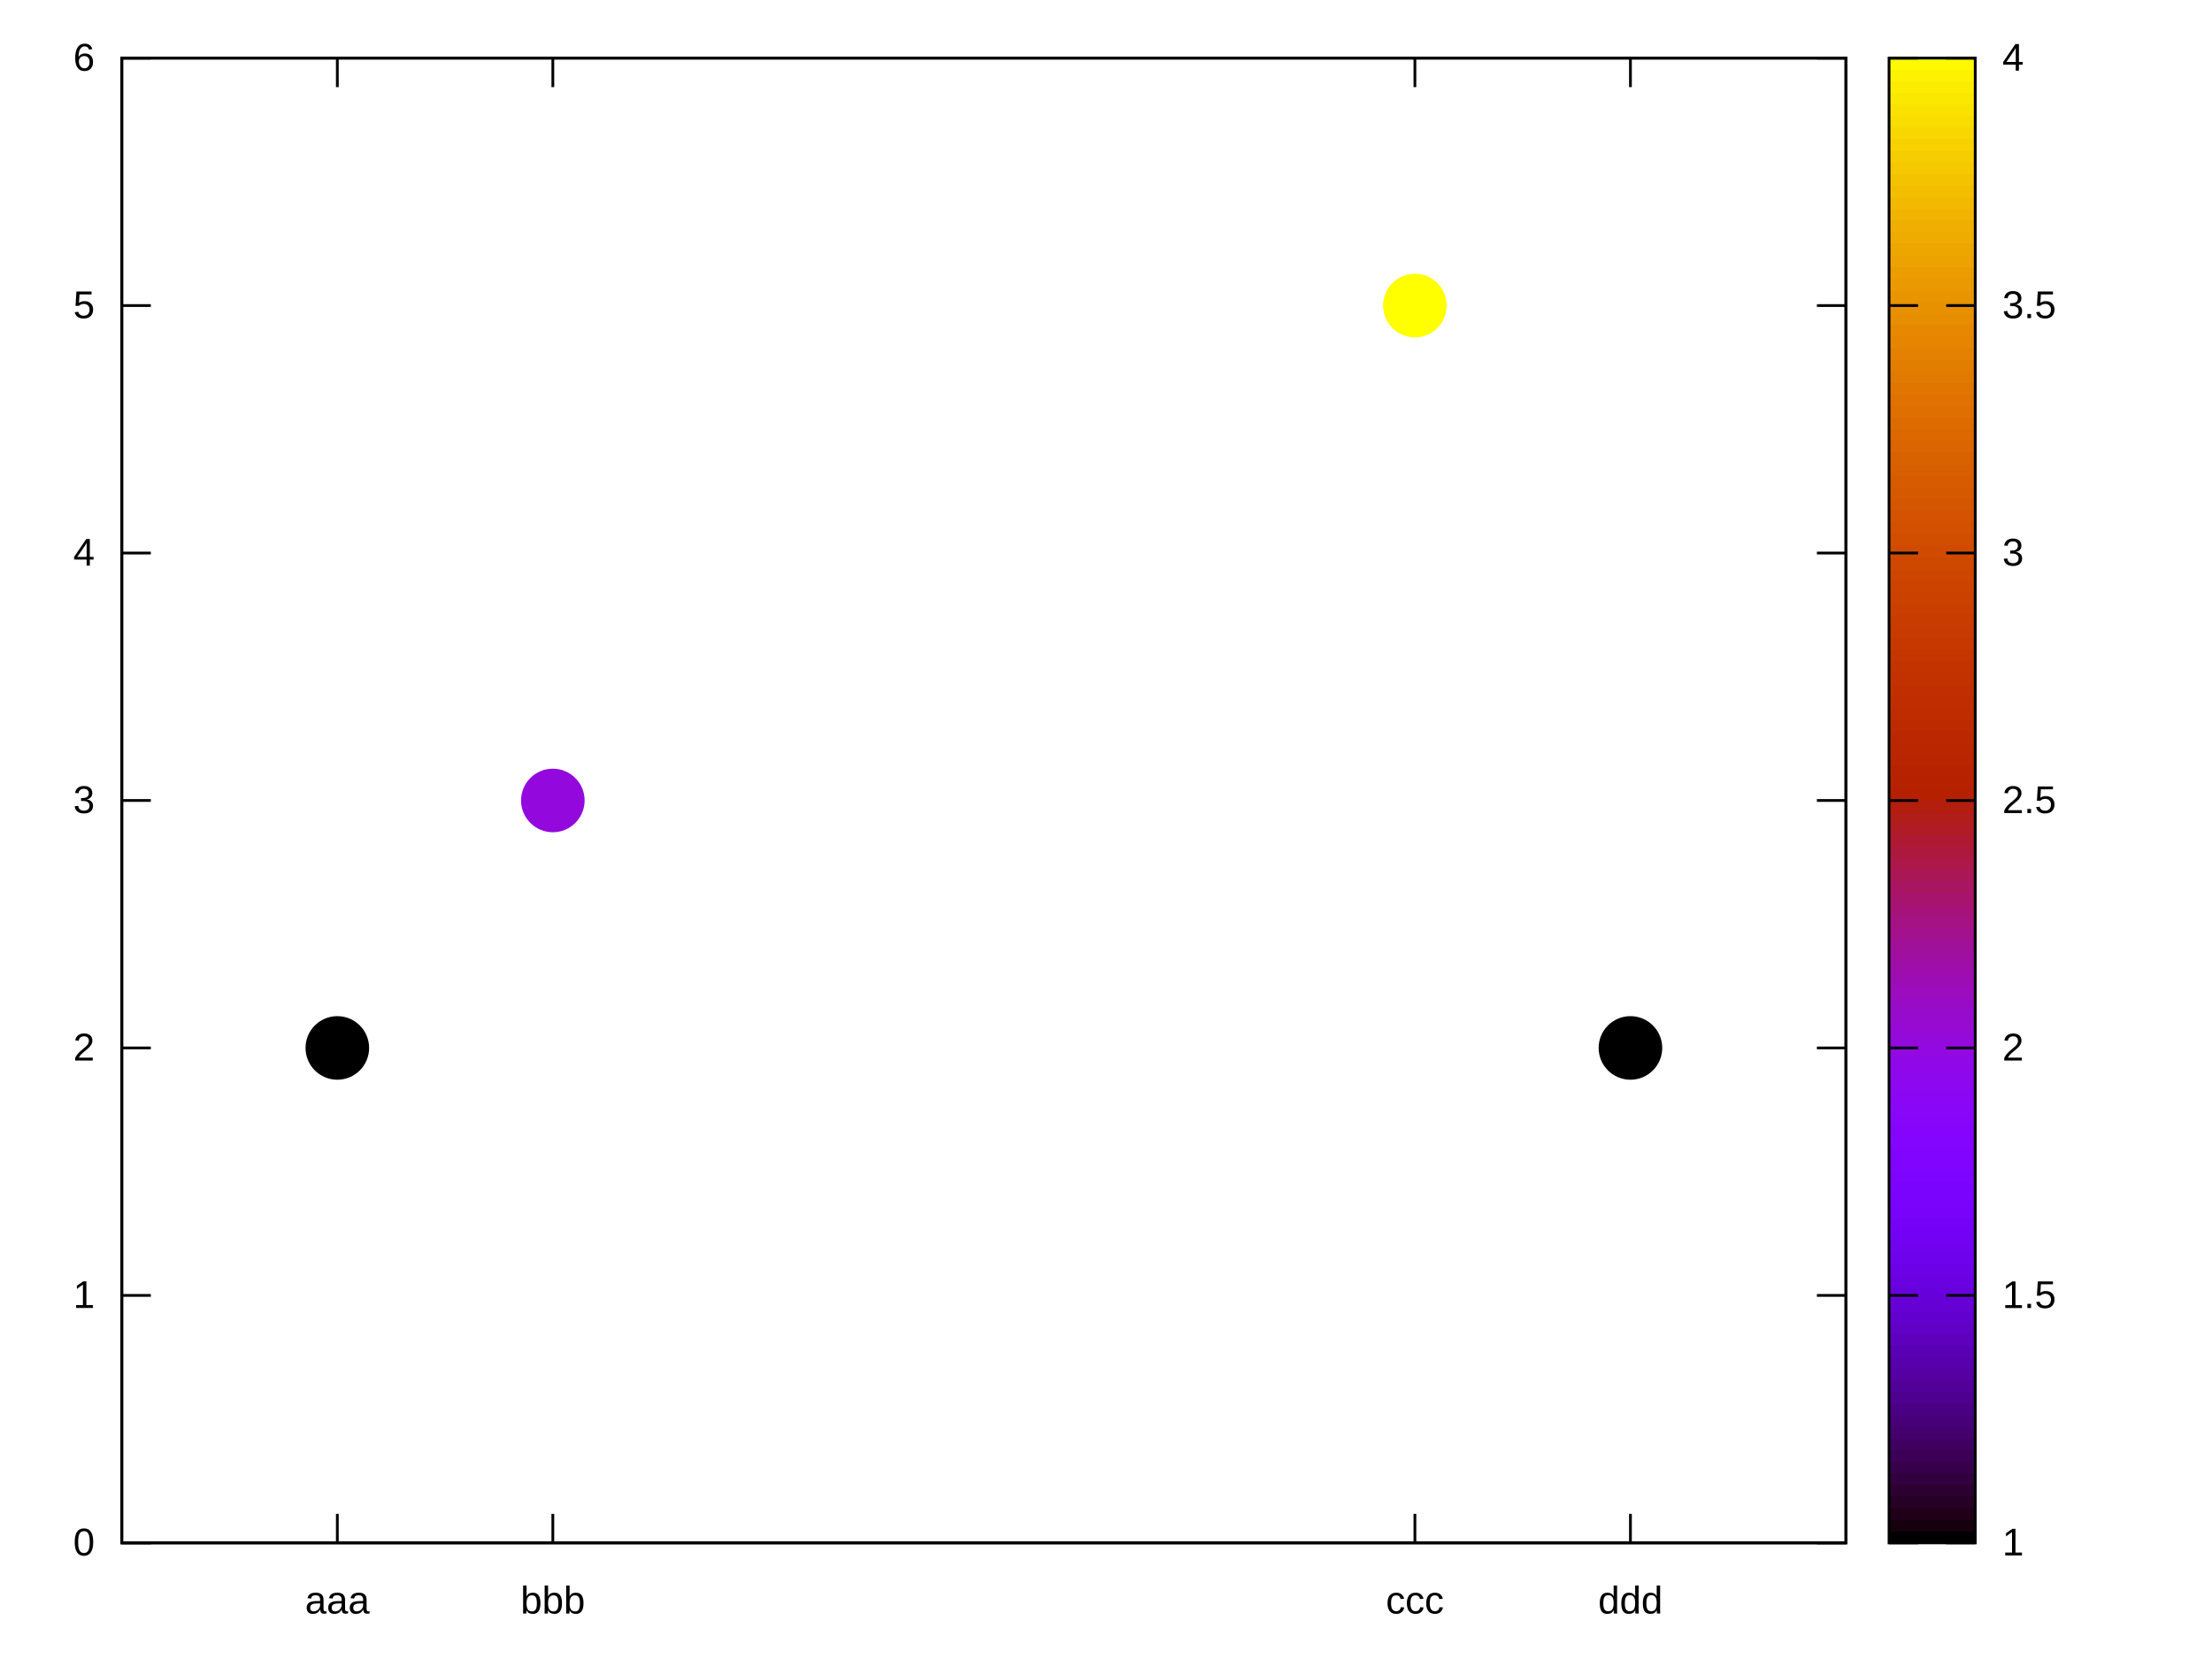
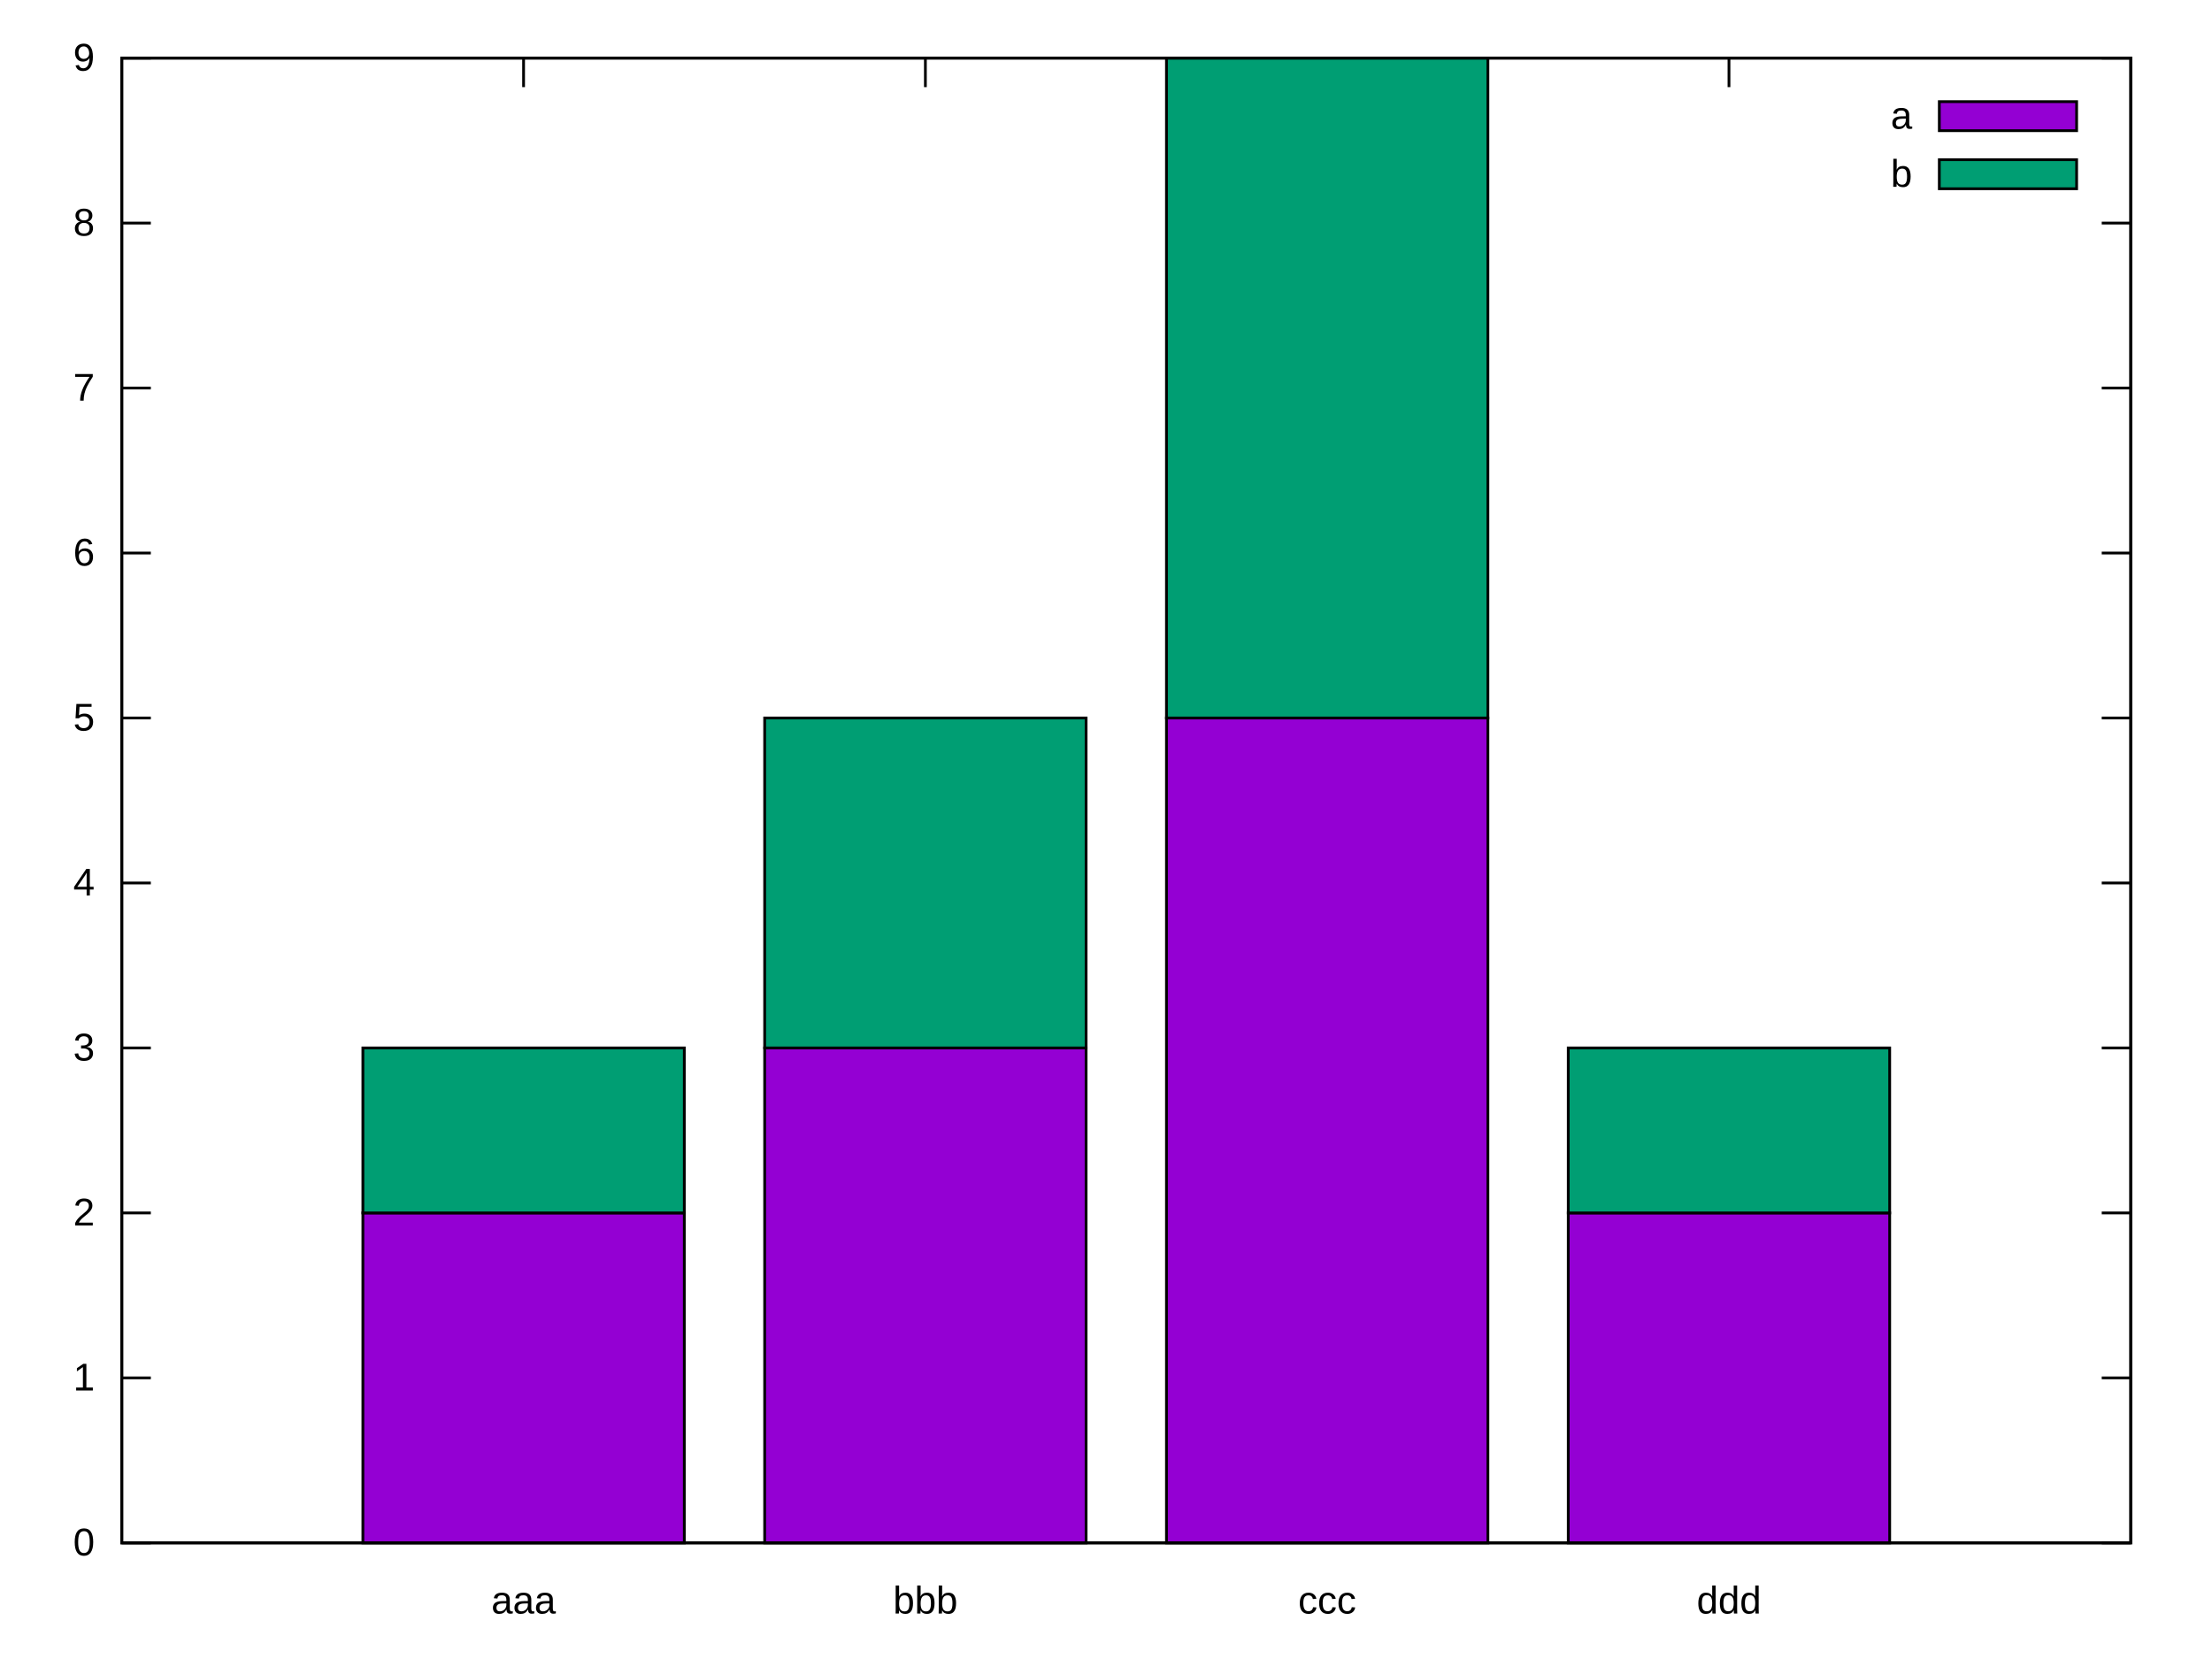
<svg xmlns="http://www.w3.org/2000/svg" xmlns:xlink="http://www.w3.org/1999/xlink" width="800" height="600" viewBox="0 0 800 600">
  <g id="gnuplot_canvas">
    <rect x="0" y="0" width="800" height="600" fill="none" />
    <defs>
      <circle id="gpDot" r="0.5" stroke-width="0.5" stroke="currentColor" />
      <path id="gpPt0" stroke-width="0.190" stroke="currentColor" d="M-1,0 h2 M0,-1 v2" />
      <path id="gpPt1" stroke-width="0.190" stroke="currentColor" d="M-1,-1 L1,1 M1,-1 L-1,1" />
      <path id="gpPt2" stroke-width="0.190" stroke="currentColor" d="M-1,0 L1,0 M0,-1 L0,1 M-1,-1 L1,1 M-1,1 L1,-1" />
      <rect id="gpPt3" stroke-width="0.190" stroke="currentColor" x="-1" y="-1" width="2" height="2" />
      <rect id="gpPt4" stroke-width="0.190" stroke="currentColor" fill="currentColor" x="-1" y="-1" width="2" height="2" />
      <circle id="gpPt5" stroke-width="0.190" stroke="currentColor" cx="0" cy="0" r="1" />
      <use xlink:href="#gpPt5" id="gpPt6" fill="currentColor" stroke="none" />
      <path id="gpPt7" stroke-width="0.190" stroke="currentColor" d="M0,-1.33 L-1.33,0.67 L1.33,0.67 z" />
      <use xlink:href="#gpPt7" id="gpPt8" fill="currentColor" stroke="none" />
      <use xlink:href="#gpPt7" id="gpPt9" stroke="currentColor" transform="rotate(180)" />
      <use xlink:href="#gpPt9" id="gpPt10" fill="currentColor" stroke="none" />
      <use xlink:href="#gpPt3" id="gpPt11" stroke="currentColor" transform="rotate(45)" />
      <use xlink:href="#gpPt11" id="gpPt12" fill="currentColor" stroke="none" />
      <path id="gpPt13" stroke-width="0.190" stroke="currentColor" d="M0,1.330 L1.265,0.411 L0.782,-1.067 L-0.782,-1.076 L-1.265,0.411 z" />
      <use xlink:href="#gpPt13" id="gpPt14" fill="currentColor" stroke="none" />
      <filter id="textbox" filterUnits="objectBoundingBox" x="0" y="0" height="1" width="1">
        <feFlood flood-color="white" flood-opacity="1" result="bgnd" />
        <feComposite in="SourceGraphic" in2="bgnd" operator="atop" />
      </filter>
      <filter id="greybox" filterUnits="objectBoundingBox" x="0" y="0" height="1" width="1">
        <feFlood flood-color="lightgrey" flood-opacity="1" result="grey" />
        <feComposite in="SourceGraphic" in2="grey" operator="atop" />
      </filter>
    </defs>
    <g fill="none" color="white" stroke="currentColor" stroke-width="1.00" stroke-linecap="butt" stroke-linejoin="miter">
</g>
    <g fill="none" color="black" stroke="currentColor" stroke-width="1.00" stroke-linecap="butt" stroke-linejoin="miter">
-       <path stroke="black" d="M44.05,558.00 L54.55,558.00 M667.61,558.00 L657.11,558.00  " />
+       <path stroke="black" d="M44.05,558.00 L54.55,558.00 M770.62,558.00 L760.12,558.00  " />
      <g transform="translate(34.26,562.55)" stroke="none" fill="black" font-family="Arial" font-size="14.00" text-anchor="end">
        <text> 0</text>
      </g>
    </g>
    <g fill="none" color="black" stroke="currentColor" stroke-width="1.00" stroke-linecap="butt" stroke-linejoin="miter">
-       <path stroke="black" d="M44.05,468.50 L54.55,468.50 M667.61,468.50 L657.11,468.50  " />
-       <g transform="translate(34.26,473.05)" stroke="none" fill="black" font-family="Arial" font-size="14.00" text-anchor="end">
+       <path stroke="black" d="M44.05,498.33 L54.55,498.33 M770.62,498.33 L760.12,498.33  " />
+       <g transform="translate(34.26,502.88)" stroke="none" fill="black" font-family="Arial" font-size="14.00" text-anchor="end">
        <text> 1</text>
      </g>
    </g>
    <g fill="none" color="black" stroke="currentColor" stroke-width="1.00" stroke-linecap="butt" stroke-linejoin="miter">
-       <path stroke="black" d="M44.05,379.00 L54.55,379.00 M667.61,379.00 L657.11,379.00  " />
+       <path stroke="black" d="M44.05,438.67 L54.55,438.67 M770.62,438.67 L760.12,438.67  " />
+       <g transform="translate(34.26,443.22)" stroke="none" fill="black" font-family="Arial" font-size="14.00" text-anchor="end">
+         <text> 2</text>
+       </g>
+     </g>
+     <g fill="none" color="black" stroke="currentColor" stroke-width="1.00" stroke-linecap="butt" stroke-linejoin="miter">
+       <path stroke="black" d="M44.05,379.00 L54.55,379.00 M770.62,379.00 L760.12,379.00  " />
      <g transform="translate(34.26,383.55)" stroke="none" fill="black" font-family="Arial" font-size="14.00" text-anchor="end">
-         <text> 2</text>
-       </g>
-     </g>
-     <g fill="none" color="black" stroke="currentColor" stroke-width="1.00" stroke-linecap="butt" stroke-linejoin="miter">
-       <path stroke="black" d="M44.05,289.50 L54.55,289.50 M667.61,289.50 L657.11,289.50  " />
-       <g transform="translate(34.26,294.05)" stroke="none" fill="black" font-family="Arial" font-size="14.00" text-anchor="end">
        <text> 3</text>
      </g>
    </g>
    <g fill="none" color="black" stroke="currentColor" stroke-width="1.00" stroke-linecap="butt" stroke-linejoin="miter">
-       <path stroke="black" d="M44.05,200.01 L54.55,200.01 M667.61,200.01 L657.11,200.01  " />
+       <path stroke="black" d="M44.05,319.34 L54.55,319.34 M770.62,319.34 L760.12,319.34  " />
+       <g transform="translate(34.26,323.89)" stroke="none" fill="black" font-family="Arial" font-size="14.00" text-anchor="end">
+         <text> 4</text>
+       </g>
+     </g>
+     <g fill="none" color="black" stroke="currentColor" stroke-width="1.00" stroke-linecap="butt" stroke-linejoin="miter">
+       <path stroke="black" d="M44.05,259.67 L54.55,259.67 M770.62,259.67 L760.12,259.67  " />
+       <g transform="translate(34.26,264.22)" stroke="none" fill="black" font-family="Arial" font-size="14.00" text-anchor="end">
+         <text> 5</text>
+       </g>
+     </g>
+     <g fill="none" color="black" stroke="currentColor" stroke-width="1.00" stroke-linecap="butt" stroke-linejoin="miter">
+       <path stroke="black" d="M44.05,200.01 L54.55,200.01 M770.62,200.01 L760.12,200.01  " />
      <g transform="translate(34.26,204.56)" stroke="none" fill="black" font-family="Arial" font-size="14.00" text-anchor="end">
-         <text> 4</text>
-       </g>
-     </g>
-     <g fill="none" color="black" stroke="currentColor" stroke-width="1.00" stroke-linecap="butt" stroke-linejoin="miter">
-       <path stroke="black" d="M44.05,110.51 L54.55,110.51 M667.61,110.51 L657.11,110.51  " />
-       <g transform="translate(34.26,115.06)" stroke="none" fill="black" font-family="Arial" font-size="14.00" text-anchor="end">
-         <text> 5</text>
-       </g>
-     </g>
-     <g fill="none" color="black" stroke="currentColor" stroke-width="1.00" stroke-linecap="butt" stroke-linejoin="miter">
-       <path stroke="black" d="M44.05,21.01 L54.55,21.01 M667.61,21.01 L657.11,21.01  " />
+         <text> 6</text>
+       </g>
+     </g>
+     <g fill="none" color="black" stroke="currentColor" stroke-width="1.00" stroke-linecap="butt" stroke-linejoin="miter">
+       <path stroke="black" d="M44.05,140.34 L54.55,140.34 M770.62,140.34 L760.12,140.34  " />
+       <g transform="translate(34.26,144.89)" stroke="none" fill="black" font-family="Arial" font-size="14.00" text-anchor="end">
+         <text> 7</text>
+       </g>
+     </g>
+     <g fill="none" color="black" stroke="currentColor" stroke-width="1.00" stroke-linecap="butt" stroke-linejoin="miter">
+       <path stroke="black" d="M44.05,80.68 L54.55,80.68 M770.62,80.68 L760.12,80.68  " />
+       <g transform="translate(34.26,85.23)" stroke="none" fill="black" font-family="Arial" font-size="14.00" text-anchor="end">
+         <text> 8</text>
+       </g>
+     </g>
+     <g fill="none" color="black" stroke="currentColor" stroke-width="1.00" stroke-linecap="butt" stroke-linejoin="miter">
+       <path stroke="black" d="M44.05,21.01 L54.55,21.01 M770.62,21.01 L760.12,21.01  " />
      <g transform="translate(34.26,25.56)" stroke="none" fill="black" font-family="Arial" font-size="14.00" text-anchor="end">
-         <text> 6</text>
-       </g>
-     </g>
-     <g fill="none" color="black" stroke="currentColor" stroke-width="1.00" stroke-linecap="butt" stroke-linejoin="miter">
-       <path stroke="black" d="M122.00,558.00 L122.00,547.50 M122.00,21.01 L122.00,31.51  " />
-       <g transform="translate(122.00,583.55)" stroke="none" fill="black" font-family="Arial" font-size="14.00" text-anchor="middle">
+         <text> 9</text>
+       </g>
+     </g>
+     <g fill="none" color="black" stroke="currentColor" stroke-width="1.00" stroke-linecap="butt" stroke-linejoin="miter">
+       <path stroke="black" d="M189.36,558.00 L189.36,547.50 M189.36,21.01 L189.36,31.51  " />
+       <g transform="translate(189.36,583.55)" stroke="none" fill="black" font-family="Arial" font-size="14.00" text-anchor="middle">
        <text>aaa</text>
      </g>
    </g>
    <g fill="none" color="black" stroke="currentColor" stroke-width="1.00" stroke-linecap="butt" stroke-linejoin="miter">
-       <path stroke="black" d="M199.94,558.00 L199.94,547.50 M199.94,21.01 L199.94,31.51  " />
-       <g transform="translate(199.94,583.55)" stroke="none" fill="black" font-family="Arial" font-size="14.00" text-anchor="middle">
+       <path stroke="black" d="M334.68,558.00 L334.68,547.50 M334.68,21.01 L334.68,31.51  " />
+       <g transform="translate(334.68,583.55)" stroke="none" fill="black" font-family="Arial" font-size="14.00" text-anchor="middle">
        <text>bbb</text>
      </g>
    </g>
    <g fill="none" color="black" stroke="currentColor" stroke-width="1.00" stroke-linecap="butt" stroke-linejoin="miter">
-       <path stroke="black" d="M511.72,558.00 L511.72,547.50 M511.72,21.01 L511.72,31.51  " />
-       <g transform="translate(511.72,583.55)" stroke="none" fill="black" font-family="Arial" font-size="14.00" text-anchor="middle">
+       <path stroke="black" d="M479.99,558.00 L479.99,547.50 M479.99,21.01 L479.99,31.51  " />
+       <g transform="translate(479.99,583.55)" stroke="none" fill="black" font-family="Arial" font-size="14.00" text-anchor="middle">
        <text>ccc</text>
      </g>
    </g>
    <g fill="none" color="black" stroke="currentColor" stroke-width="1.00" stroke-linecap="butt" stroke-linejoin="miter">
-       <path stroke="black" d="M589.67,558.00 L589.67,547.50 M589.67,21.01 L589.67,31.51  " />
-       <g transform="translate(589.67,583.55)" stroke="none" fill="black" font-family="Arial" font-size="14.00" text-anchor="middle">
+       <path stroke="black" d="M625.31,558.00 L625.31,547.50 M625.31,21.01 L625.31,31.51  " />
+       <g transform="translate(625.31,583.55)" stroke="none" fill="black" font-family="Arial" font-size="14.00" text-anchor="middle">
        <text>ddd</text>
      </g>
    </g>
    <g fill="none" color="black" stroke="currentColor" stroke-width="1.00" stroke-linecap="butt" stroke-linejoin="miter">
</g>
    <g fill="none" color="black" stroke="currentColor" stroke-width="1.00" stroke-linecap="butt" stroke-linejoin="miter">
-       <path stroke="black" d="M44.05,21.01 L44.05,558.00 L667.61,558.00 L667.61,21.01 L44.05,21.01 Z  " />
+       <path stroke="black" d="M44.05,21.01 L44.05,558.00 L770.62,558.00 L770.62,21.01 L44.05,21.01 Z  " />
    </g>
    <g fill="none" color="black" stroke="currentColor" stroke-width="1.00" stroke-linecap="butt" stroke-linejoin="miter">
</g>
    <g id="gnuplot_plot_1">
      <g fill="none" color="black" stroke="currentColor" stroke-width="1.00" stroke-linecap="butt" stroke-linejoin="miter">
-         <use xlink:href="#gpPt6" transform="translate(122.00,379.00) scale(10.50)" color="rgb(  0,   0,   0)" />
-         <use xlink:href="#gpPt6" transform="translate(199.94,289.50) scale(10.50)" color="rgb(147,   9, 221)" />
-         <use xlink:href="#gpPt6" transform="translate(511.72,110.51) scale(10.50)" color="rgb(255, 255,   0)" />
-         <use xlink:href="#gpPt6" transform="translate(589.67,379.00) scale(10.50)" color="rgb(  0,   0,   0)" />
-       </g>
-     </g>
-     <g fill="none" color="white" stroke="rgb(  0,   0,   0)" stroke-width="2.00" stroke-linecap="butt" stroke-linejoin="miter">
+         <g transform="translate(691.59,46.56)" stroke="none" fill="black" font-family="Arial" font-size="14.00" text-anchor="end">
+           <text>a</text>
+         </g>
+       </g>
+       <g fill="none" color="black" stroke="currentColor" stroke-width="1.00" stroke-linecap="butt" stroke-linejoin="miter">
+         <g stroke="none" shape-rendering="crispEdges">
+           <polygon fill="rgb(148,   0, 211)" points="701.38,47.26 751.04,47.26 751.04,36.76 701.38,36.76 " />
+         </g>
+         <path stroke="black" d="M701.38,47.26 L751.04,47.26 L751.04,36.76 L701.38,36.76 L701.38,47.26 Z  " />
+       </g>
+       <g fill="none" color="black" stroke="currentColor" stroke-width="1.00" stroke-linecap="butt" stroke-linejoin="miter">
+         <g stroke="none" shape-rendering="crispEdges">
+           <polygon fill="rgb(148,   0, 211)" points="131.24,558.00 247.50,558.00 247.50,438.66 131.24,438.66 " />
+         </g>
+         <path stroke="black" d="M131.24,558.00 L131.24,438.67 L247.49,438.67 L247.49,558.00 L131.24,558.00 Z  " />
+       </g>
+       <g fill="none" color="black" stroke="currentColor" stroke-width="1.00" stroke-linecap="butt" stroke-linejoin="miter">
+         <g stroke="none" shape-rendering="crispEdges">
+           <polygon fill="rgb(148,   0, 211)" points="276.55,558.00 392.81,558.00 392.81,378.99 276.55,378.99 " />
+         </g>
+         <path stroke="black" d="M276.55,558.00 L276.55,379.00 L392.80,379.00 L392.80,558.00 L276.55,558.00 Z  " />
+       </g>
+       <g fill="none" color="black" stroke="currentColor" stroke-width="1.00" stroke-linecap="butt" stroke-linejoin="miter">
+         <g stroke="none" shape-rendering="crispEdges">
+           <polygon fill="rgb(148,   0, 211)" points="421.87,558.00 538.13,558.00 538.13,259.66 421.87,259.66 " />
+         </g>
+         <path stroke="black" d="M421.87,558.00 L421.87,259.67 L538.12,259.67 L538.12,558.00 L421.87,558.00 Z  " />
+       </g>
+       <g fill="none" color="black" stroke="currentColor" stroke-width="1.00" stroke-linecap="butt" stroke-linejoin="miter">
+         <g stroke="none" shape-rendering="crispEdges">
+           <polygon fill="rgb(148,   0, 211)" points="567.18,558.00 683.44,558.00 683.44,438.66 567.18,438.66 " />
+         </g>
+         <path stroke="black" d="M567.18,558.00 L567.18,438.67 L683.43,438.67 L683.43,558.00 L567.18,558.00 Z  " />
+       </g>
+       <g fill="none" color="black" stroke="currentColor" stroke-width="1.00" stroke-linecap="butt" stroke-linejoin="miter">
+ </g>
+     </g>
+     <g id="gnuplot_plot_2">
+       <g fill="none" color="black" stroke="currentColor" stroke-width="1.00" stroke-linecap="butt" stroke-linejoin="miter">
+         <g transform="translate(691.59,67.56)" stroke="none" fill="black" font-family="Arial" font-size="14.00" text-anchor="end">
+           <text>b</text>
+         </g>
+       </g>
+       <g fill="none" color="black" stroke="currentColor" stroke-width="1.00" stroke-linecap="butt" stroke-linejoin="miter">
+         <g stroke="none" shape-rendering="crispEdges">
+           <polygon fill="rgb(  0, 158, 115)" points="701.38,68.26 751.04,68.26 751.04,57.76 701.38,57.76 " />
+         </g>
+         <path stroke="black" d="M701.38,68.26 L751.04,68.26 L751.04,57.76 L701.38,57.76 L701.38,68.26 Z  " />
+       </g>
+       <g fill="none" color="black" stroke="currentColor" stroke-width="1.00" stroke-linecap="butt" stroke-linejoin="miter">
+         <g stroke="none" shape-rendering="crispEdges">
+           <polygon fill="rgb(  0, 158, 115)" points="131.24,438.67 247.50,438.67 247.50,378.99 131.24,378.99 " />
+         </g>
+         <path stroke="black" d="M131.24,438.67 L131.24,379.00 L247.49,379.00 L247.49,438.67 L131.24,438.67 Z  " />
+       </g>
+       <g fill="none" color="black" stroke="currentColor" stroke-width="1.00" stroke-linecap="butt" stroke-linejoin="miter">
+         <g stroke="none" shape-rendering="crispEdges">
+           <polygon fill="rgb(  0, 158, 115)" points="276.55,379.00 392.81,379.00 392.81,259.66 276.55,259.66 " />
+         </g>
+         <path stroke="black" d="M276.55,379.00 L276.55,259.67 L392.80,259.67 L392.80,379.00 L276.55,379.00 Z  " />
+       </g>
+       <g fill="none" color="black" stroke="currentColor" stroke-width="1.00" stroke-linecap="butt" stroke-linejoin="miter">
+         <g stroke="none" shape-rendering="crispEdges">
+           <polygon fill="rgb(  0, 158, 115)" points="421.87,259.67 538.13,259.67 538.13,21.00 421.87,21.00 " />
+         </g>
+         <path stroke="black" d="M421.87,259.67 L421.87,21.01 L538.12,21.01 L538.12,259.67 L421.87,259.67 Z  " />
+       </g>
+       <g fill="none" color="black" stroke="currentColor" stroke-width="1.00" stroke-linecap="butt" stroke-linejoin="miter">
+         <g stroke="none" shape-rendering="crispEdges">
+           <polygon fill="rgb(  0, 158, 115)" points="567.18,438.67 683.44,438.67 683.44,378.99 567.18,378.99 " />
+         </g>
+         <path stroke="black" d="M567.18,438.67 L567.18,379.00 L683.43,379.00 L683.43,438.67 L567.18,438.67 Z  " />
+       </g>
+       <g fill="none" color="black" stroke="currentColor" stroke-width="1.00" stroke-linecap="butt" stroke-linejoin="miter">
+ </g>
+     </g>
+     <g fill="none" color="white" stroke="rgb(  0, 158, 115)" stroke-width="2.00" stroke-linecap="butt" stroke-linejoin="miter">
</g>
    <g fill="none" color="black" stroke="currentColor" stroke-width="2.00" stroke-linecap="butt" stroke-linejoin="miter">
</g>
    <g fill="none" color="black" stroke="black" stroke-width="1.00" stroke-linecap="butt" stroke-linejoin="miter">
</g>
    <g fill="none" color="black" stroke="currentColor" stroke-width="1.00" stroke-linecap="butt" stroke-linejoin="miter">
-       <path stroke="black" d="M44.05,21.01 L44.05,558.00 L667.61,558.00 L667.61,21.01 L44.05,21.01 Z  " />
-       <g stroke="none" shape-rendering="crispEdges">
-         <polygon fill="rgb(  1,   0,   0)" points="683.20,558.00 714.37,558.00 714.37,553.80 683.20,553.80 " />
-         <polygon fill="rgb( 23,   0,  13)" points="683.20,553.81 714.37,553.81 714.37,549.60 683.20,549.60 " />
-         <polygon fill="rgb( 32,   0,  25)" points="683.20,549.61 714.37,549.61 714.37,545.41 683.20,545.41 " />
-         <polygon fill="rgb( 39,   0,  37)" points="683.20,545.42 714.37,545.42 714.37,541.21 683.20,541.21 " />
-         <polygon fill="rgb( 45,   0,  50)" points="683.20,541.22 714.37,541.22 714.37,537.02 683.20,537.02 " />
-         <polygon fill="rgb( 50,   0,  62)" points="683.20,537.03 714.37,537.03 714.37,532.82 683.20,532.82 " />
-         <polygon fill="rgb( 55,   0,  74)" points="683.20,532.83 714.37,532.83 714.37,528.63 683.20,528.63 " />
-         <polygon fill="rgb( 60,   0,  86)" points="683.20,528.64 714.37,528.64 714.37,524.43 683.20,524.43 " />
-         <polygon fill="rgb( 64,   0,  98)" points="683.20,524.44 714.37,524.44 714.37,520.24 683.20,520.24 " />
-         <polygon fill="rgb( 68,   0, 109)" points="683.20,520.25 714.37,520.25 714.37,516.04 683.20,516.04 " />
-         <polygon fill="rgb( 71,   0, 120)" points="683.20,516.05 714.37,516.05 714.37,511.85 683.20,511.85 " />
-         <polygon fill="rgb( 75,   0, 131)" points="683.20,511.86 714.37,511.86 714.37,507.65 683.20,507.65 " />
-         <polygon fill="rgb( 78,   0, 142)" points="683.20,507.66 714.37,507.66 714.37,503.46 683.20,503.46 " />
-         <polygon fill="rgb( 81,   0, 152)" points="683.20,503.47 714.37,503.47 714.37,499.26 683.20,499.26 " />
-         <polygon fill="rgb( 84,   0, 162)" points="683.20,499.27 714.37,499.27 714.37,495.07 683.20,495.07 " />
-         <polygon fill="rgb( 87,   0, 171)" points="683.20,495.08 714.37,495.08 714.37,490.87 683.20,490.87 " />
-         <polygon fill="rgb( 90,   0, 180)" points="683.20,490.88 714.37,490.88 714.37,486.68 683.20,486.68 " />
-         <polygon fill="rgb( 93,   1, 189)" points="683.20,486.69 714.37,486.69 714.37,482.48 683.20,482.48 " />
-         <polygon fill="rgb( 96,   1, 197)" points="683.20,482.49 714.37,482.49 714.37,478.29 683.20,478.29 " />
-         <polygon fill="rgb( 98,   1, 205)" points="683.20,478.30 714.37,478.30 714.37,474.09 683.20,474.09 " />
-         <polygon fill="rgb(101,   1, 212)" points="683.20,474.10 714.37,474.10 714.37,469.90 683.20,469.90 " />
-         <polygon fill="rgb(103,   1, 219)" points="683.20,469.91 714.37,469.91 714.37,465.70 683.20,465.70 " />
-         <polygon fill="rgb(106,   1, 225)" points="683.20,465.71 714.37,465.71 714.37,461.50 683.20,461.50 " />
-         <polygon fill="rgb(108,   1, 231)" points="683.20,461.51 714.37,461.51 714.37,457.31 683.20,457.31 " />
-         <polygon fill="rgb(110,   2, 236)" points="683.20,457.32 714.37,457.32 714.37,453.11 683.20,453.11 " />
-         <polygon fill="rgb(113,   2, 240)" points="683.20,453.12 714.37,453.12 714.37,448.92 683.20,448.92 " />
-         <polygon fill="rgb(115,   2, 244)" points="683.20,448.93 714.37,448.93 714.37,444.72 683.20,444.72 " />
-         <polygon fill="rgb(117,   2, 247)" points="683.20,444.73 714.37,444.73 714.37,440.53 683.20,440.53 " />
-         <polygon fill="rgb(119,   3, 250)" points="683.20,440.54 714.37,440.54 714.37,436.33 683.20,436.33 " />
-         <polygon fill="rgb(121,   3, 252)" points="683.20,436.34 714.37,436.34 714.37,432.14 683.20,432.14 " />
-         <polygon fill="rgb(123,   3, 254)" points="683.20,432.15 714.37,432.15 714.37,427.94 683.20,427.94 " />
-         <polygon fill="rgb(125,   4, 255)" points="683.20,427.95 714.37,427.95 714.37,423.75 683.20,423.75 " />
-         <polygon fill="rgb(128,   4, 255)" points="683.20,423.76 714.37,423.76 714.37,419.55 683.20,419.55 " />
-         <polygon fill="rgb(129,   4, 255)" points="683.20,419.56 714.37,419.56 714.37,415.36 683.20,415.36 " />
-         <polygon fill="rgb(131,   5, 254)" points="683.20,415.37 714.37,415.37 714.37,411.16 683.20,411.16 " />
-         <polygon fill="rgb(133,   5, 252)" points="683.20,411.17 714.37,411.17 714.37,406.97 683.20,406.97 " />
-         <polygon fill="rgb(135,   6, 250)" points="683.20,406.98 714.37,406.98 714.37,402.77 683.20,402.77 " />
-         <polygon fill="rgb(137,   6, 247)" points="683.20,402.78 714.37,402.78 714.37,398.58 683.20,398.58 " />
-         <polygon fill="rgb(139,   7, 244)" points="683.20,398.59 714.37,398.59 714.37,394.38 683.20,394.38 " />
-         <polygon fill="rgb(141,   7, 240)" points="683.20,394.39 714.37,394.39 714.37,390.19 683.20,390.19 " />
-         <polygon fill="rgb(143,   8, 236)" points="683.20,390.20 714.37,390.20 714.37,385.99 683.20,385.99 " />
-         <polygon fill="rgb(144,   8, 231)" points="683.20,386.00 714.37,386.00 714.37,381.80 683.20,381.80 " />
-         <polygon fill="rgb(146,   9, 225)" points="683.20,381.81 714.37,381.81 714.37,377.60 683.20,377.60 " />
-         <polygon fill="rgb(148,  10, 219)" points="683.20,377.61 714.37,377.61 714.37,373.40 683.20,373.40 " />
-         <polygon fill="rgb(150,  10, 212)" points="683.20,373.41 714.37,373.41 714.37,369.21 683.20,369.21 " />
-         <polygon fill="rgb(151,  11, 205)" points="683.20,369.22 714.37,369.22 714.37,365.01 683.20,365.01 " />
-         <polygon fill="rgb(153,  12, 197)" points="683.20,365.02 714.37,365.02 714.37,360.82 683.20,360.82 " />
-         <polygon fill="rgb(155,  13, 189)" points="683.20,360.83 714.37,360.83 714.37,356.62 683.20,356.62 " />
-         <polygon fill="rgb(156,  13, 180)" points="683.20,356.63 714.37,356.63 714.37,352.43 683.20,352.43 " />
-         <polygon fill="rgb(158,  14, 171)" points="683.20,352.44 714.37,352.44 714.37,348.23 683.20,348.23 " />
-         <polygon fill="rgb(159,  15, 162)" points="683.20,348.24 714.37,348.24 714.37,344.04 683.20,344.04 " />
-         <polygon fill="rgb(161,  16, 152)" points="683.20,344.05 714.37,344.05 714.37,339.84 683.20,339.84 " />
-         <polygon fill="rgb(163,  17, 142)" points="683.20,339.85 714.37,339.85 714.37,335.65 683.20,335.65 " />
-         <polygon fill="rgb(164,  18, 131)" points="683.20,335.66 714.37,335.66 714.37,331.45 683.20,331.45 " />
-         <polygon fill="rgb(166,  19, 120)" points="683.20,331.46 714.37,331.46 714.37,327.26 683.20,327.26 " />
-         <polygon fill="rgb(167,  20, 109)" points="683.20,327.27 714.37,327.27 714.37,323.06 683.20,323.06 " />
-         <polygon fill="rgb(169,  21,  98)" points="683.20,323.07 714.37,323.07 714.37,318.87 683.20,318.87 " />
-         <polygon fill="rgb(170,  23,  86)" points="683.20,318.88 714.37,318.88 714.37,314.67 683.20,314.67 " />
-         <polygon fill="rgb(172,  24,  74)" points="683.20,314.68 714.37,314.68 714.37,310.48 683.20,310.48 " />
-         <polygon fill="rgb(173,  25,  62)" points="683.20,310.49 714.37,310.49 714.37,306.28 683.20,306.28 " />
-         <polygon fill="rgb(175,  26,  50)" points="683.20,306.29 714.37,306.29 714.37,302.09 683.20,302.09 " />
-         <polygon fill="rgb(176,  28,  37)" points="683.20,302.10 714.37,302.10 714.37,297.89 683.20,297.89 " />
-         <polygon fill="rgb(177,  29,  25)" points="683.20,297.90 714.37,297.90 714.37,293.70 683.20,293.70 " />
-         <polygon fill="rgb(179,  30,  13)" points="683.20,293.71 714.37,293.71 714.37,289.50 683.20,289.50 " />
-         <polygon fill="rgb(180,  32,   0)" points="683.20,289.51 714.37,289.51 714.37,285.30 683.20,285.30 " />
-         <polygon fill="rgb(182,  33,   0)" points="683.20,285.31 714.37,285.31 714.37,281.11 683.20,281.11 " />
-         <polygon fill="rgb(183,  35,   0)" points="683.20,281.12 714.37,281.12 714.37,276.91 683.20,276.91 " />
-         <polygon fill="rgb(184,  37,   0)" points="683.20,276.92 714.37,276.92 714.37,272.72 683.20,272.72 " />
-         <polygon fill="rgb(186,  38,   0)" points="683.20,272.73 714.37,272.73 714.37,268.52 683.20,268.52 " />
-         <polygon fill="rgb(187,  40,   0)" points="683.20,268.53 714.37,268.53 714.37,264.33 683.20,264.33 " />
-         <polygon fill="rgb(189,  42,   0)" points="683.20,264.34 714.37,264.34 714.37,260.13 683.20,260.13 " />
-         <polygon fill="rgb(190,  44,   0)" points="683.20,260.14 714.37,260.14 714.37,255.94 683.20,255.94 " />
-         <polygon fill="rgb(191,  45,   0)" points="683.20,255.95 714.37,255.95 714.37,251.74 683.20,251.74 " />
-         <polygon fill="rgb(193,  47,   0)" points="683.20,251.75 714.37,251.75 714.37,247.55 683.20,247.55 " />
-         <polygon fill="rgb(194,  49,   0)" points="683.20,247.56 714.37,247.56 714.37,243.35 683.20,243.35 " />
-         <polygon fill="rgb(195,  51,   0)" points="683.20,243.36 714.37,243.36 714.37,239.16 683.20,239.16 " />
-         <polygon fill="rgb(196,  53,   0)" points="683.20,239.17 714.37,239.17 714.37,234.96 683.20,234.96 " />
-         <polygon fill="rgb(198,  56,   0)" points="683.20,234.97 714.37,234.97 714.37,230.77 683.20,230.77 " />
-         <polygon fill="rgb(199,  58,   0)" points="683.20,230.78 714.37,230.78 714.37,226.57 683.20,226.57 " />
-         <polygon fill="rgb(200,  60,   0)" points="683.20,226.58 714.37,226.58 714.37,222.38 683.20,222.38 " />
-         <polygon fill="rgb(202,  62,   0)" points="683.20,222.39 714.37,222.39 714.37,218.18 683.20,218.18 " />
-         <polygon fill="rgb(203,  65,   0)" points="683.20,218.19 714.37,218.19 714.37,213.99 683.20,213.99 " />
-         <polygon fill="rgb(204,  67,   0)" points="683.20,214.00 714.37,214.00 714.37,209.79 683.20,209.79 " />
-         <polygon fill="rgb(205,  70,   0)" points="683.20,209.80 714.37,209.80 714.37,205.60 683.20,205.60 " />
-         <polygon fill="rgb(207,  72,   0)" points="683.20,205.61 714.37,205.61 714.37,201.40 683.20,201.40 " />
-         <polygon fill="rgb(208,  75,   0)" points="683.20,201.41 714.37,201.41 714.37,197.20 683.20,197.20 " />
-         <polygon fill="rgb(209,  77,   0)" points="683.20,197.21 714.37,197.21 714.37,193.01 683.20,193.01 " />
-         <polygon fill="rgb(210,  80,   0)" points="683.20,193.02 714.37,193.02 714.37,188.81 683.20,188.81 " />
-         <polygon fill="rgb(211,  83,   0)" points="683.20,188.82 714.37,188.82 714.37,184.62 683.20,184.62 " />
-         <polygon fill="rgb(213,  86,   0)" points="683.20,184.63 714.37,184.63 714.37,180.42 683.20,180.42 " />
-         <polygon fill="rgb(214,  89,   0)" points="683.20,180.43 714.37,180.43 714.37,176.23 683.20,176.23 " />
-         <polygon fill="rgb(215,  92,   0)" points="683.20,176.24 714.37,176.24 714.37,172.03 683.20,172.03 " />
-         <polygon fill="rgb(216,  95,   0)" points="683.20,172.04 714.37,172.04 714.37,167.84 683.20,167.84 " />
-         <polygon fill="rgb(217,  98,   0)" points="683.20,167.85 714.37,167.85 714.37,163.64 683.20,163.64 " />
-         <polygon fill="rgb(219, 101,   0)" points="683.20,163.65 714.37,163.65 714.37,159.45 683.20,159.45 " />
-         <polygon fill="rgb(220, 104,   0)" points="683.20,159.46 714.37,159.46 714.37,155.25 683.20,155.25 " />
-         <polygon fill="rgb(221, 108,   0)" points="683.20,155.26 714.37,155.26 714.37,151.06 683.20,151.06 " />
-         <polygon fill="rgb(222, 111,   0)" points="683.20,151.07 714.37,151.07 714.37,146.86 683.20,146.86 " />
-         <polygon fill="rgb(223, 114,   0)" points="683.20,146.87 714.37,146.87 714.37,142.67 683.20,142.67 " />
-         <polygon fill="rgb(224, 118,   0)" points="683.20,142.68 714.37,142.68 714.37,138.47 683.20,138.47 " />
-         <polygon fill="rgb(225, 122,   0)" points="683.20,138.48 714.37,138.48 714.37,134.28 683.20,134.28 " />
-         <polygon fill="rgb(227, 125,   0)" points="683.20,134.29 714.37,134.29 714.37,130.08 683.20,130.08 " />
-         <polygon fill="rgb(228, 129,   0)" points="683.20,130.09 714.37,130.09 714.37,125.89 683.20,125.89 " />
-         <polygon fill="rgb(229, 133,   0)" points="683.20,125.90 714.37,125.90 714.37,121.69 683.20,121.69 " />
-         <polygon fill="rgb(230, 137,   0)" points="683.20,121.70 714.37,121.70 714.37,117.50 683.20,117.50 " />
-         <polygon fill="rgb(231, 141,   0)" points="683.20,117.51 714.37,117.51 714.37,113.30 683.20,113.30 " />
-         <polygon fill="rgb(232, 145,   0)" points="683.20,113.31 714.37,113.31 714.37,109.10 683.20,109.10 " />
-         <polygon fill="rgb(233, 149,   0)" points="683.20,109.11 714.37,109.11 714.37,104.91 683.20,104.91 " />
-         <polygon fill="rgb(234, 153,   0)" points="683.20,104.92 714.37,104.92 714.37,100.71 683.20,100.71 " />
-         <polygon fill="rgb(235, 157,   0)" points="683.20,100.72 714.37,100.72 714.37,96.52 683.20,96.52 " />
-         <polygon fill="rgb(236, 162,   0)" points="683.20,96.53 714.37,96.53 714.37,92.32 683.20,92.32 " />
-         <polygon fill="rgb(237, 166,   0)" points="683.20,92.33 714.37,92.33 714.37,88.13 683.20,88.13 " />
-         <polygon fill="rgb(239, 171,   0)" points="683.20,88.14 714.37,88.14 714.37,83.93 683.20,83.93 " />
-         <polygon fill="rgb(240, 175,   0)" points="683.20,83.94 714.37,83.94 714.37,79.74 683.20,79.74 " />
-         <polygon fill="rgb(241, 180,   0)" points="683.20,79.75 714.37,79.75 714.37,75.54 683.20,75.54 " />
-         <polygon fill="rgb(242, 185,   0)" points="683.20,75.55 714.37,75.55 714.37,71.35 683.20,71.35 " />
-         <polygon fill="rgb(243, 190,   0)" points="683.20,71.36 714.37,71.36 714.37,67.15 683.20,67.15 " />
-         <polygon fill="rgb(244, 195,   0)" points="683.20,67.16 714.37,67.16 714.37,62.96 683.20,62.96 " />
-         <polygon fill="rgb(245, 200,   0)" points="683.20,62.97 714.37,62.97 714.37,58.76 683.20,58.76 " />
-         <polygon fill="rgb(246, 205,   0)" points="683.20,58.77 714.37,58.77 714.37,54.57 683.20,54.57 " />
-         <polygon fill="rgb(247, 210,   0)" points="683.20,54.58 714.37,54.58 714.37,50.37 683.20,50.37 " />
-         <polygon fill="rgb(248, 215,   0)" points="683.20,50.38 714.37,50.38 714.37,46.18 683.20,46.18 " />
-         <polygon fill="rgb(249, 221,   0)" points="683.20,46.19 714.37,46.19 714.37,41.98 683.20,41.98 " />
-         <polygon fill="rgb(250, 226,   0)" points="683.20,41.99 714.37,41.99 714.37,37.79 683.20,37.79 " />
-         <polygon fill="rgb(251, 232,   0)" points="683.20,37.80 714.37,37.80 714.37,33.59 683.20,33.59 " />
-         <polygon fill="rgb(252, 237,   0)" points="683.20,33.60 714.37,33.60 714.37,29.40 683.20,29.40 " />
-         <polygon fill="rgb(253, 243,   0)" points="683.20,29.41 714.37,29.41 714.37,25.20 683.20,25.20 " />
-         <polygon fill="rgb(254, 249,   0)" points="683.20,25.21 714.37,25.21 714.37,21.01 683.20,21.01 " />
-       </g>
-     </g>
-     <g fill="none" color="black" stroke="currentColor" stroke-width="1.00" stroke-linecap="butt" stroke-linejoin="miter">
-       <path stroke="black" d="M683.20,558.00 L714.37,558.00 L714.37,21.01 L683.20,21.01 L683.20,558.00 Z  " />
-     </g>
-     <g fill="none" color="black" stroke="currentColor" stroke-width="1.00" stroke-linecap="butt" stroke-linejoin="miter">
- </g>
-     <g fill="none" color="black" stroke="currentColor" stroke-width="1.00" stroke-linecap="butt" stroke-linejoin="miter">
-       <path stroke="black" d="M714.37,558.00 L703.87,558.00  " />
-       <g transform="translate(724.16,562.55)" stroke="none" fill="black" font-family="Arial" font-size="14.00" text-anchor="start">
-         <text> 1</text>
-       </g>
-     </g>
-     <g fill="none" color="black" stroke="currentColor" stroke-width="1.00" stroke-linecap="butt" stroke-linejoin="miter">
-       <path stroke="black" d="M683.20,558.00 L693.70,558.00 M714.37,468.51 L703.87,468.51  " />
-       <g transform="translate(724.16,473.06)" stroke="none" fill="black" font-family="Arial" font-size="14.00" text-anchor="start">
-         <text> 1.5</text>
-       </g>
-     </g>
-     <g fill="none" color="black" stroke="currentColor" stroke-width="1.00" stroke-linecap="butt" stroke-linejoin="miter">
-       <path stroke="black" d="M683.20,468.51 L693.70,468.51 M714.37,379.01 L703.87,379.01  " />
-       <g transform="translate(724.16,383.56)" stroke="none" fill="black" font-family="Arial" font-size="14.00" text-anchor="start">
-         <text> 2</text>
-       </g>
-     </g>
-     <g fill="none" color="black" stroke="currentColor" stroke-width="1.00" stroke-linecap="butt" stroke-linejoin="miter">
-       <path stroke="black" d="M683.20,379.01 L693.70,379.01 M714.37,289.51 L703.87,289.51  " />
-       <g transform="translate(724.16,294.06)" stroke="none" fill="black" font-family="Arial" font-size="14.00" text-anchor="start">
-         <text> 2.5</text>
-       </g>
-     </g>
-     <g fill="none" color="black" stroke="currentColor" stroke-width="1.00" stroke-linecap="butt" stroke-linejoin="miter">
-       <path stroke="black" d="M683.20,289.51 L693.70,289.51 M714.37,200.01 L703.87,200.01  " />
-       <g transform="translate(724.16,204.56)" stroke="none" fill="black" font-family="Arial" font-size="14.00" text-anchor="start">
-         <text> 3</text>
-       </g>
-     </g>
-     <g fill="none" color="black" stroke="currentColor" stroke-width="1.00" stroke-linecap="butt" stroke-linejoin="miter">
-       <path stroke="black" d="M683.20,200.01 L693.70,200.01 M714.37,110.51 L703.87,110.51  " />
-       <g transform="translate(724.16,115.06)" stroke="none" fill="black" font-family="Arial" font-size="14.00" text-anchor="start">
-         <text> 3.5</text>
-       </g>
-     </g>
-     <g fill="none" color="black" stroke="currentColor" stroke-width="1.00" stroke-linecap="butt" stroke-linejoin="miter">
-       <path stroke="black" d="M683.20,110.51 L693.70,110.51 M714.37,21.01 L703.87,21.01  " />
-       <g transform="translate(724.16,25.56)" stroke="none" fill="black" font-family="Arial" font-size="14.00" text-anchor="start">
-         <text> 4</text>
-       </g>
-     </g>
-     <g fill="none" color="black" stroke="currentColor" stroke-width="1.00" stroke-linecap="butt" stroke-linejoin="miter">
-       <path stroke="black" d="M683.20,21.01 L693.70,21.01  " />
+       <path stroke="black" d="M44.05,21.01 L44.05,558.00 L770.62,558.00 L770.62,21.01 L44.05,21.01 Z  " />
    </g>
    <g fill="none" color="black" stroke="currentColor" stroke-width="1.00" stroke-linecap="butt" stroke-linejoin="miter">
</g>
  </g>
</svg>
